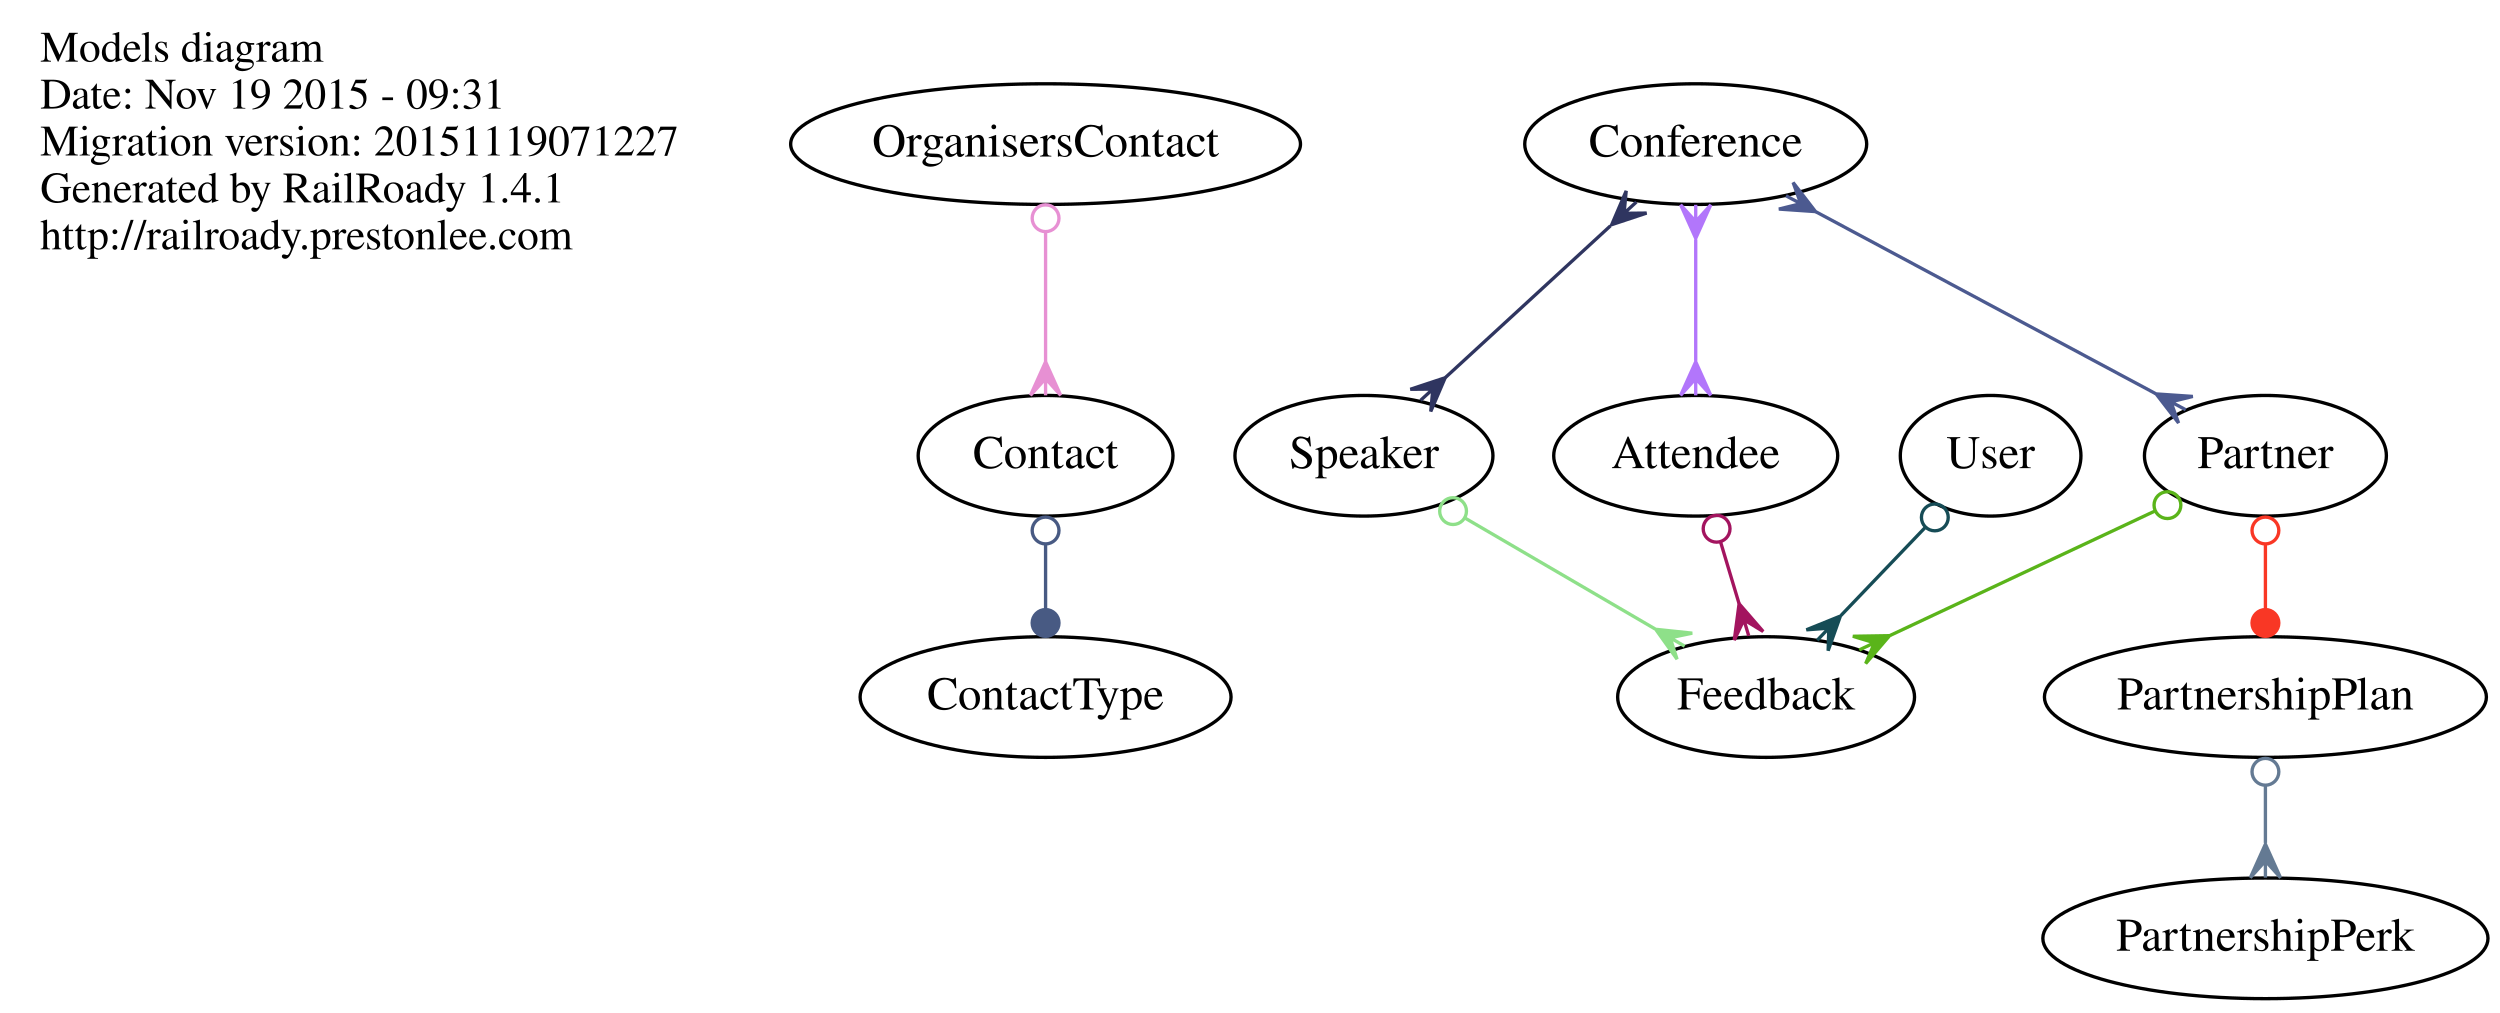
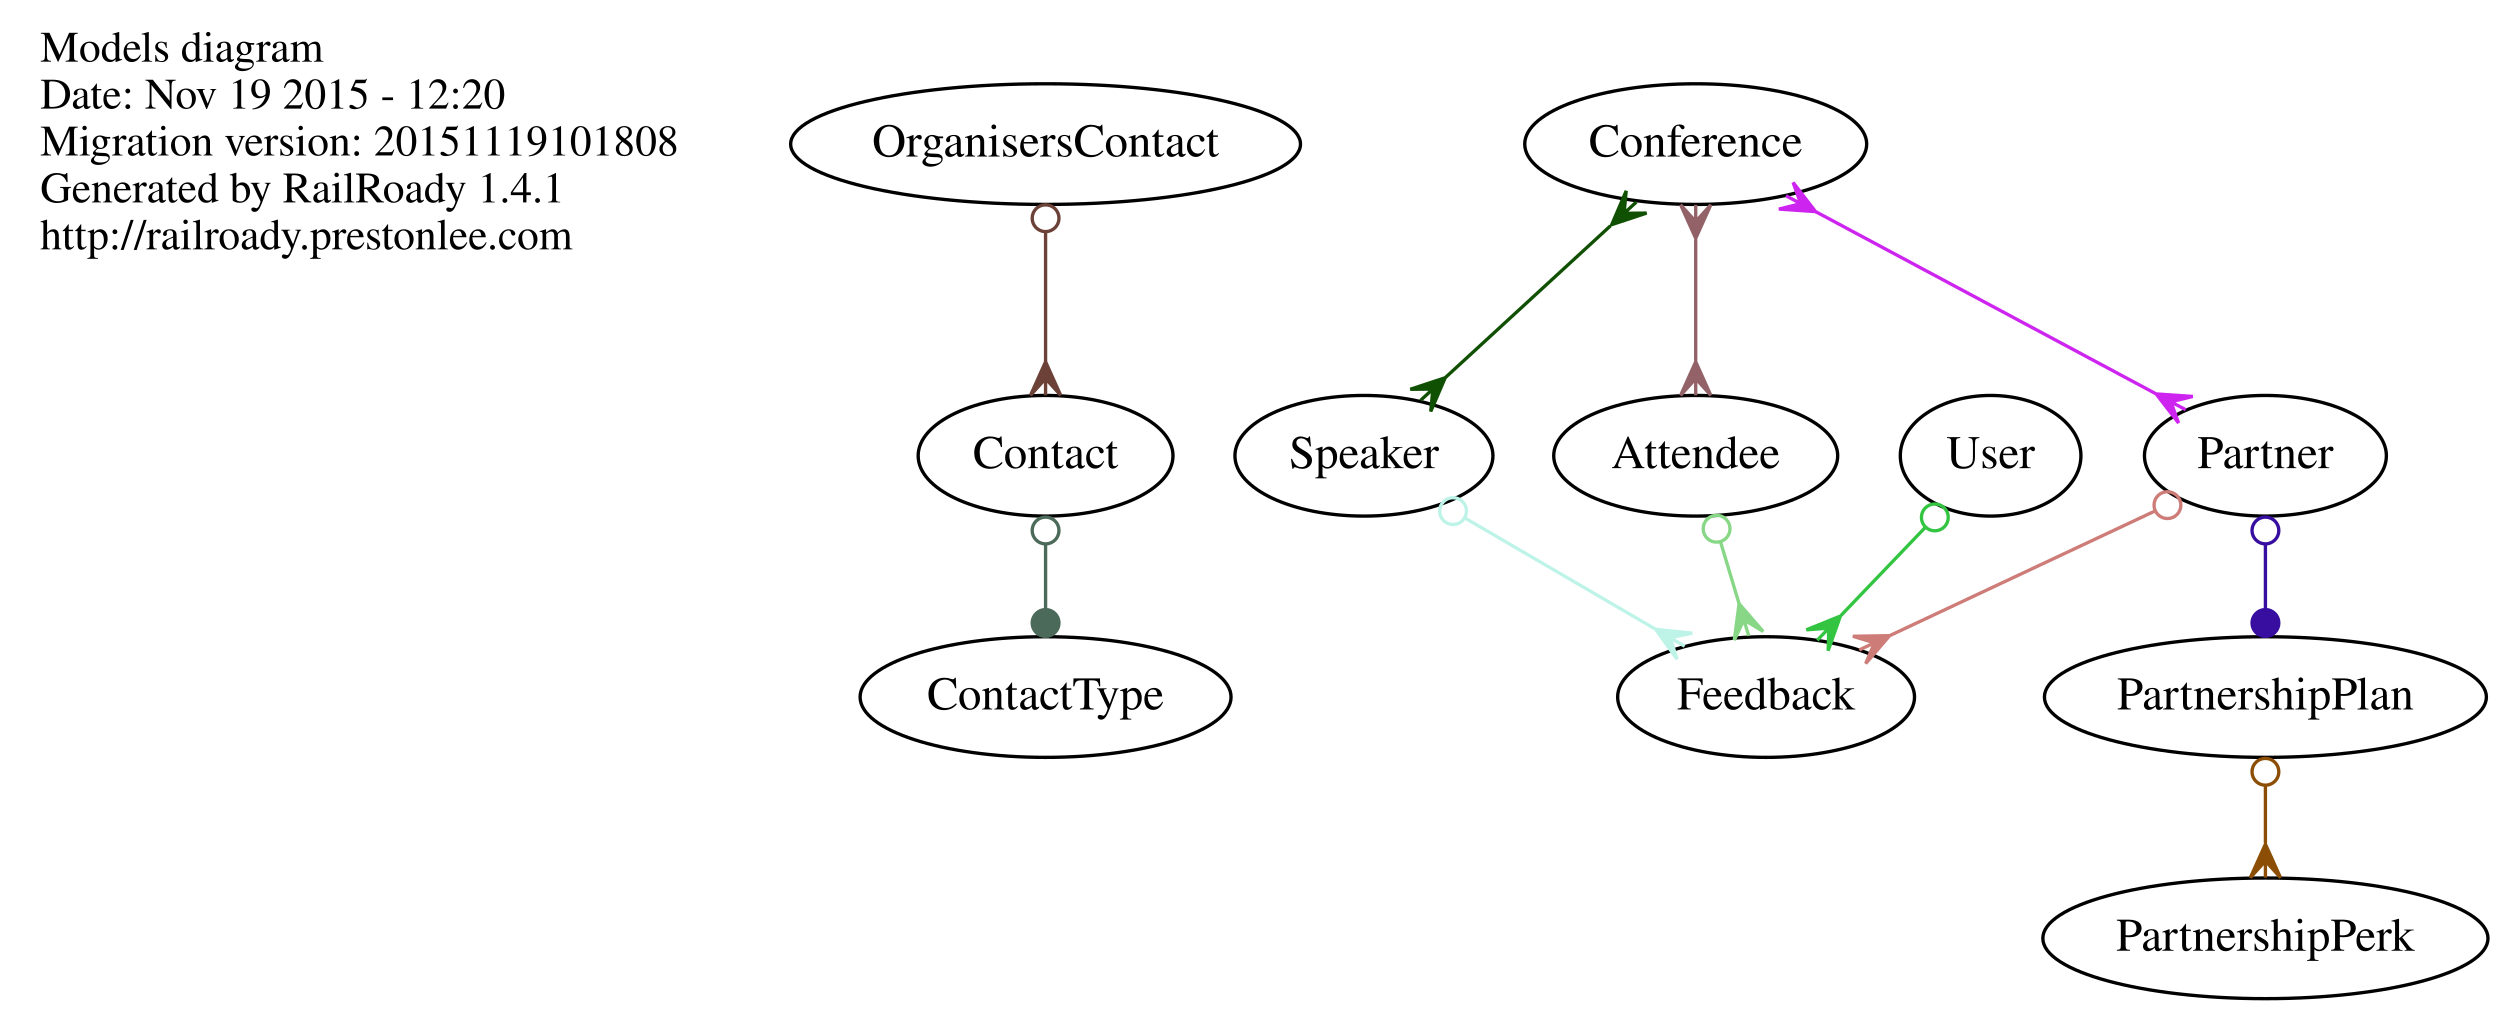
<svg xmlns="http://www.w3.org/2000/svg" width="746pt" height="302pt" viewBox="0.00 0.00 746.00 302.00">
  <g id="graph0" class="graph" transform="scale(1 1) rotate(0) translate(4 298)">
    <polygon fill="none" stroke="none" points="-4,4 -4,-298 742,-298 742,4 -4,4" />
    <g id="node1" class="node">
      <text text-anchor="start" x="8" y="-279.6" font-family="Times,serif" font-size="13.00">Models diagram</text>
-       <text text-anchor="start" x="8" y="-265.6" font-family="Times,serif" font-size="13.00">Date: Nov 19 2015 - 09:31</text>
-       <text text-anchor="start" x="8" y="-251.6" font-family="Times,serif" font-size="13.00">Migration version: 20151119071227</text>
+       <text text-anchor="start" x="8" y="-265.6" font-family="Times,serif" font-size="13.00">Date: Nov 19 2015 - 12:20</text>
+       <text text-anchor="start" x="8" y="-251.6" font-family="Times,serif" font-size="13.00">Migration version: 20151119101808</text>
      <text text-anchor="start" x="8" y="-237.6" font-family="Times,serif" font-size="13.00">Generated by RailRoady 1.4.1</text>
      <text text-anchor="start" x="8" y="-223.6" font-family="Times,serif" font-size="13.00">http://railroady.prestonlee.com</text>
    </g>
    <g id="node2" class="node">
      <ellipse fill="none" stroke="black" cx="308" cy="-90" rx="55.344" ry="18" />
      <text text-anchor="middle" x="308" y="-86.3" font-family="Times,serif" font-size="14.00">ContactType</text>
    </g>
    <g id="node3" class="node">
      <ellipse fill="none" stroke="black" cx="308" cy="-162" rx="38.021" ry="18" />
      <text text-anchor="middle" x="308" y="-158.3" font-family="Times,serif" font-size="14.00">Contact</text>
    </g>
    <g id="edge1" class="edge">
-       <path fill="none" stroke="#485a83" d="M308,-135.64C308,-129.348 308,-122.605 308,-116.316" />
-       <ellipse fill="none" stroke="#485a83" cx="308" cy="-139.697" rx="4" ry="4" />
-       <ellipse fill="#485a83" stroke="#485a83" cx="308" cy="-112.104" rx="4" ry="4" />
+       <path fill="none" stroke="#4b6a59" d="M308,-135.64C308,-129.348 308,-122.605 308,-116.316" />
+       <ellipse fill="none" stroke="#4b6a59" cx="308" cy="-139.697" rx="4" ry="4" />
+       <ellipse fill="#4b6a59" stroke="#4b6a59" cx="308" cy="-112.104" rx="4" ry="4" />
    </g>
    <g id="node4" class="node">
      <ellipse fill="none" stroke="black" cx="502" cy="-255" rx="51.019" ry="18" />
      <text text-anchor="middle" x="502" y="-251.3" font-family="Times,serif" font-size="14.00">Conference</text>
    </g>
    <g id="node6" class="node">
      <ellipse fill="none" stroke="black" cx="403" cy="-162" rx="38.495" ry="18" />
      <text text-anchor="middle" x="403" y="-158.3" font-family="Times,serif" font-size="14.00">Speaker</text>
    </g>
    <g id="edge4" class="edge">
-       <path fill="none" stroke="#2f3560" d="M476.551,-230.608C461.384,-216.666 442.237,-199.066 427.281,-185.319" />
-       <polygon fill="#2f3560" stroke="#2f3560" points="476.938,-230.964 481.255,-241.044 480.62,-234.347 484.301,-237.731 484.301,-237.731 484.301,-237.731 480.62,-234.347 487.346,-234.418 476.938,-230.964 476.938,-230.964" />
-       <polygon fill="#2f3560" stroke="#2f3560" points="427.247,-185.288 422.93,-175.208 423.566,-181.904 419.885,-178.521 419.885,-178.521 419.885,-178.521 423.566,-181.904 416.84,-181.834 427.247,-185.288 427.247,-185.288" />
+       <path fill="none" stroke="#105002" d="M476.551,-230.608C461.384,-216.666 442.237,-199.066 427.281,-185.319" />
+       <polygon fill="#105002" stroke="#105002" points="476.938,-230.964 481.255,-241.044 480.62,-234.347 484.301,-237.731 484.301,-237.731 484.301,-237.731 480.62,-234.347 487.346,-234.418 476.938,-230.964 476.938,-230.964" />
+       <polygon fill="#105002" stroke="#105002" points="427.247,-185.288 422.93,-175.208 423.566,-181.904 419.885,-178.521 419.885,-178.521 419.885,-178.521 423.566,-181.904 416.84,-181.834 427.247,-185.288 427.247,-185.288" />
    </g>
    <g id="node10" class="node">
      <ellipse fill="none" stroke="black" cx="672" cy="-162" rx="36.096" ry="18" />
      <text text-anchor="middle" x="672" y="-158.3" font-family="Times,serif" font-size="14.00">Partner</text>
    </g>
    <g id="edge3" class="edge">
-       <path fill="none" stroke="#4c5a90" d="M537.872,-234.798C567.841,-218.756 610.218,-196.072 639.273,-180.518" />
-       <polygon fill="#4c5a90" stroke="#4c5a90" points="537.753,-234.861 526.813,-235.613 533.345,-237.221 528.937,-239.581 528.937,-239.581 528.937,-239.581 533.345,-237.221 531.061,-243.548 537.753,-234.861 537.753,-234.861" />
-       <polygon fill="#4c5a90" stroke="#4c5a90" points="639.39,-180.456 650.33,-179.704 643.798,-178.096 648.206,-175.737 648.206,-175.737 648.206,-175.737 643.798,-178.096 646.083,-171.769 639.39,-180.456 639.39,-180.456" />
+       <path fill="none" stroke="#ce24f0" d="M537.872,-234.798C567.841,-218.756 610.218,-196.072 639.273,-180.518" />
+       <polygon fill="#ce24f0" stroke="#ce24f0" points="537.753,-234.861 526.813,-235.613 533.345,-237.221 528.937,-239.581 528.937,-239.581 528.937,-239.581 533.345,-237.221 531.061,-243.548 537.753,-234.861 537.753,-234.861" />
+       <polygon fill="#ce24f0" stroke="#ce24f0" points="639.39,-180.456 650.33,-179.704 643.798,-178.096 648.206,-175.737 648.206,-175.737 648.206,-175.737 643.798,-178.096 646.083,-171.769 639.39,-180.456 639.39,-180.456" />
    </g>
    <g id="node12" class="node">
      <ellipse fill="none" stroke="black" cx="502" cy="-162" rx="42.37" ry="18" />
      <text text-anchor="middle" x="502" y="-158.3" font-family="Times,serif" font-size="14.00">Attendee</text>
    </g>
    <g id="edge2" class="edge">
-       <path fill="none" stroke="#b276fb" d="M502,-226.549C502,-215.083 502,-201.792 502,-190.339" />
-       <polygon fill="#b276fb" stroke="#b276fb" points="502,-226.884 497.5,-236.884 502,-231.884 502,-236.884 502,-236.884 502,-236.884 502,-231.884 506.5,-236.884 502,-226.884 502,-226.884" />
-       <polygon fill="#b276fb" stroke="#b276fb" points="502,-190.04 506.5,-180.04 502,-185.04 502,-180.04 502,-180.04 502,-180.04 502,-185.04 497.5,-180.04 502,-190.04 502,-190.04" />
+       <path fill="none" stroke="#936269" d="M502,-226.549C502,-215.083 502,-201.792 502,-190.339" />
+       <polygon fill="#936269" stroke="#936269" points="502,-226.884 497.5,-236.884 502,-231.884 502,-236.884 502,-236.884 502,-236.884 502,-231.884 506.5,-236.884 502,-226.884 502,-226.884" />
+       <polygon fill="#936269" stroke="#936269" points="502,-190.04 506.5,-180.04 502,-185.04 502,-180.04 502,-180.04 502,-180.04 502,-185.04 497.5,-180.04 502,-190.04 502,-190.04" />
    </g>
    <g id="node5" class="node">
      <ellipse fill="none" stroke="black" cx="590" cy="-162" rx="26.949" ry="18" />
      <text text-anchor="middle" x="590" y="-158.3" font-family="Times,serif" font-size="14.00">User</text>
    </g>
    <g id="node8" class="node">
      <ellipse fill="none" stroke="black" cx="523" cy="-90" rx="44.295" ry="18" />
      <text text-anchor="middle" x="523" y="-86.3" font-family="Times,serif" font-size="14.00">Feedback</text>
    </g>
    <g id="edge5" class="edge">
-       <path fill="none" stroke="#164c56" d="M570.367,-140.488C562.526,-132.296 553.454,-122.817 545.36,-114.361" />
-       <ellipse fill="none" stroke="#164c56" cx="573.352" cy="-143.606" rx="4" ry="4" />
-       <polygon fill="#164c56" stroke="#164c56" points="545.181,-114.174 541.517,-103.838 541.723,-110.562 538.266,-106.95 538.266,-106.95 538.266,-106.95 541.723,-110.562 535.015,-110.061 545.181,-114.174 545.181,-114.174" />
+       <path fill="none" stroke="#33c442" d="M570.367,-140.488C562.526,-132.296 553.454,-122.817 545.36,-114.361" />
+       <ellipse fill="none" stroke="#33c442" cx="573.352" cy="-143.606" rx="4" ry="4" />
+       <polygon fill="#33c442" stroke="#33c442" points="545.181,-114.174 541.517,-103.838 541.723,-110.562 538.266,-106.95 538.266,-106.95 538.266,-106.95 541.723,-110.562 535.015,-110.061 545.181,-114.174 545.181,-114.174" />
    </g>
    <g id="edge6" class="edge">
-       <path fill="none" stroke="#8ee089" d="M433.298,-143.326C450.539,-133.269 472.155,-120.66 489.848,-110.339" />
-       <ellipse fill="none" stroke="#8ee089" cx="429.592" cy="-145.488" rx="4" ry="4" />
-       <polygon fill="#8ee089" stroke="#8ee089" points="490.06,-110.215 500.966,-109.063 494.379,-107.695 498.698,-105.176 498.698,-105.176 498.698,-105.176 494.379,-107.695 496.431,-101.289 490.06,-110.215 490.06,-110.215" />
+       <path fill="none" stroke="#bef3e8" d="M433.298,-143.326C450.539,-133.269 472.155,-120.66 489.848,-110.339" />
+       <ellipse fill="none" stroke="#bef3e8" cx="429.592" cy="-145.488" rx="4" ry="4" />
+       <polygon fill="#bef3e8" stroke="#bef3e8" points="490.06,-110.215 500.966,-109.063 494.379,-107.695 498.698,-105.176 498.698,-105.176 498.698,-105.176 494.379,-107.695 496.431,-101.289 490.06,-110.215 490.06,-110.215" />
    </g>
    <g id="node7" class="node">
      <ellipse fill="none" stroke="black" cx="672" cy="-90" rx="65.942" ry="18" />
      <text text-anchor="middle" x="672" y="-86.3" font-family="Times,serif" font-size="14.00">PartnershipPlan</text>
    </g>
    <g id="node11" class="node">
      <ellipse fill="none" stroke="black" cx="672" cy="-18" rx="66.416" ry="18" />
      <text text-anchor="middle" x="672" y="-14.3" font-family="Times,serif" font-size="14.00">PartnershipPerk</text>
    </g>
    <g id="edge7" class="edge">
-       <path fill="none" stroke="#647a93" d="M672,-63.64C672,-58.063 672,-52.132 672,-46.476" />
-       <ellipse fill="none" stroke="#647a93" cx="672" cy="-67.697" rx="4" ry="4" />
-       <polygon fill="#647a93" stroke="#647a93" points="672,-46.104 676.5,-36.104 672,-41.104 672,-36.104 672,-36.104 672,-36.104 672,-41.104 667.5,-36.104 672,-46.104 672,-46.104" />
+       <path fill="none" stroke="#8c4e05" d="M672,-63.64C672,-58.063 672,-52.132 672,-46.476" />
+       <ellipse fill="none" stroke="#8c4e05" cx="672" cy="-67.697" rx="4" ry="4" />
+       <polygon fill="#8c4e05" stroke="#8c4e05" points="672,-46.104 676.5,-36.104 672,-41.104 672,-36.104 672,-36.104 672,-36.104 672,-41.104 667.5,-36.104 672,-46.104 672,-46.104" />
    </g>
    <g id="node9" class="node">
      <ellipse fill="none" stroke="black" cx="308" cy="-255" rx="76.065" ry="18" />
      <text text-anchor="middle" x="308" y="-251.3" font-family="Times,serif" font-size="14.00">OrganisersContact</text>
    </g>
    <g id="edge8" class="edge">
-       <path fill="none" stroke="#e790d3" d="M308,-228.729C308,-216.725 308,-202.362 308,-190.129" />
-       <ellipse fill="none" stroke="#e790d3" cx="308" cy="-232.884" rx="4" ry="4" />
-       <polygon fill="#e790d3" stroke="#e790d3" points="308,-190.04 312.5,-180.04 308,-185.04 308,-180.04 308,-180.04 308,-180.04 308,-185.04 303.5,-180.04 308,-190.04 308,-190.04" />
+       <path fill="none" stroke="#6b4138" d="M308,-228.729C308,-216.725 308,-202.362 308,-190.129" />
+       <ellipse fill="none" stroke="#6b4138" cx="308" cy="-232.884" rx="4" ry="4" />
+       <polygon fill="#6b4138" stroke="#6b4138" points="308,-190.04 312.5,-180.04 308,-185.04 308,-180.04 308,-180.04 308,-180.04 308,-185.04 303.5,-180.04 308,-190.04 308,-190.04" />
    </g>
    <g id="edge10" class="edge">
-       <path fill="none" stroke="#f93725" d="M672,-135.64C672,-129.348 672,-122.605 672,-116.316" />
-       <ellipse fill="none" stroke="#f93725" cx="672" cy="-139.697" rx="4" ry="4" />
-       <ellipse fill="#f93725" stroke="#f93725" cx="672" cy="-112.104" rx="4" ry="4" />
+       <path fill="none" stroke="#370ea0" d="M672,-135.64C672,-129.348 672,-122.605 672,-116.316" />
+       <ellipse fill="none" stroke="#370ea0" cx="672" cy="-139.697" rx="4" ry="4" />
+       <ellipse fill="#370ea0" stroke="#370ea0" cx="672" cy="-112.104" rx="4" ry="4" />
    </g>
    <g id="edge9" class="edge">
-       <path fill="none" stroke="#5ab41a" d="M638.869,-145.435C615.511,-134.461 584.207,-119.755 560.025,-108.394" />
-       <ellipse fill="none" stroke="#5ab41a" cx="642.766" cy="-147.266" rx="4" ry="4" />
-       <polygon fill="#5ab41a" stroke="#5ab41a" points="559.858,-108.316 552.721,-99.991 555.333,-106.19 550.807,-104.064 550.807,-104.064 550.807,-104.064 555.333,-106.19 548.894,-108.137 559.858,-108.316 559.858,-108.316" />
+       <path fill="none" stroke="#ce7c78" d="M638.869,-145.435C615.511,-134.461 584.207,-119.755 560.025,-108.394" />
+       <ellipse fill="none" stroke="#ce7c78" cx="642.766" cy="-147.266" rx="4" ry="4" />
+       <polygon fill="#ce7c78" stroke="#ce7c78" points="559.858,-108.316 552.721,-99.991 555.333,-106.19 550.807,-104.064 550.807,-104.064 550.807,-104.064 555.333,-106.19 548.894,-108.137 559.858,-108.316 559.858,-108.316" />
    </g>
    <g id="edge11" class="edge">
-       <path fill="none" stroke="#a3145f" d="M509.42,-136.267C511.198,-130.34 513.106,-123.981 514.912,-117.959" />
-       <ellipse fill="none" stroke="#a3145f" cx="508.233" cy="-140.224" rx="4" ry="4" />
-       <polygon fill="#a3145f" stroke="#a3145f" points="514.944,-117.854 522.128,-109.568 516.381,-113.064 517.817,-108.275 517.817,-108.275 517.817,-108.275 516.381,-113.064 513.507,-106.982 514.944,-117.854 514.944,-117.854" />
+       <path fill="none" stroke="#87d786" d="M509.42,-136.267C511.198,-130.34 513.106,-123.981 514.912,-117.959" />
+       <ellipse fill="none" stroke="#87d786" cx="508.233" cy="-140.224" rx="4" ry="4" />
+       <polygon fill="#87d786" stroke="#87d786" points="514.944,-117.854 522.128,-109.568 516.381,-113.064 517.817,-108.275 517.817,-108.275 517.817,-108.275 516.381,-113.064 513.507,-106.982 514.944,-117.854 514.944,-117.854" />
    </g>
  </g>
</svg>
